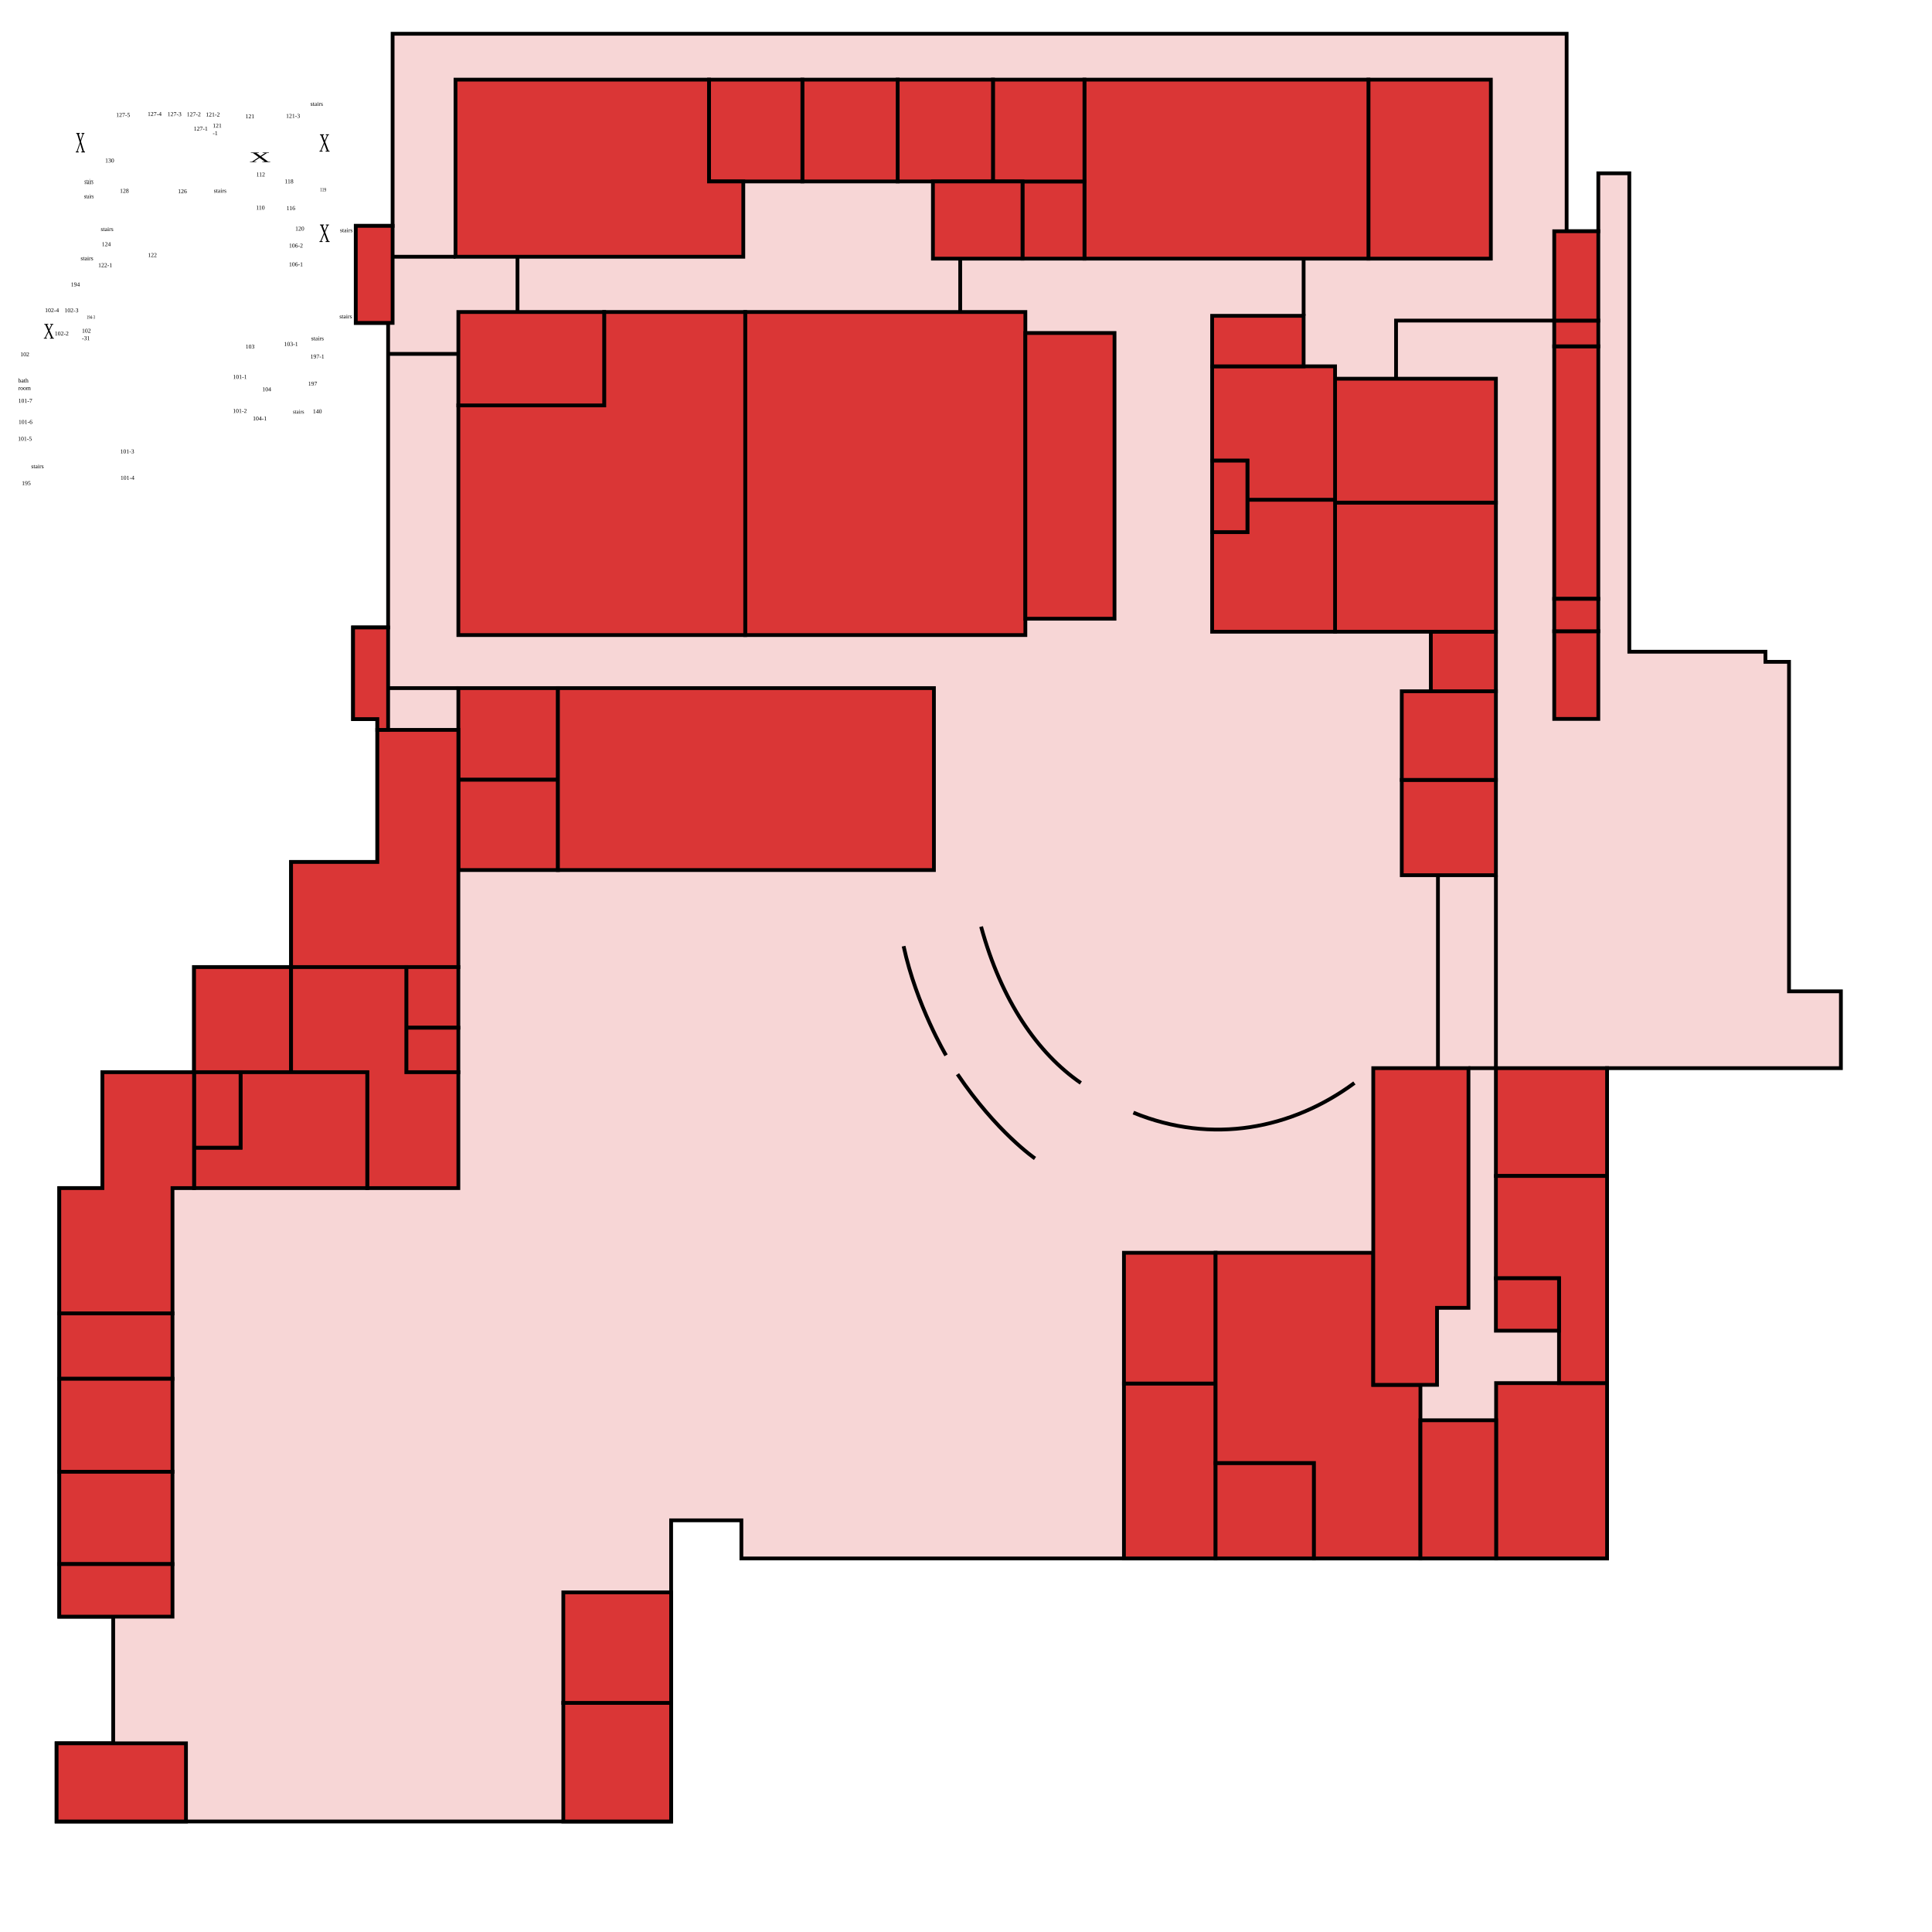
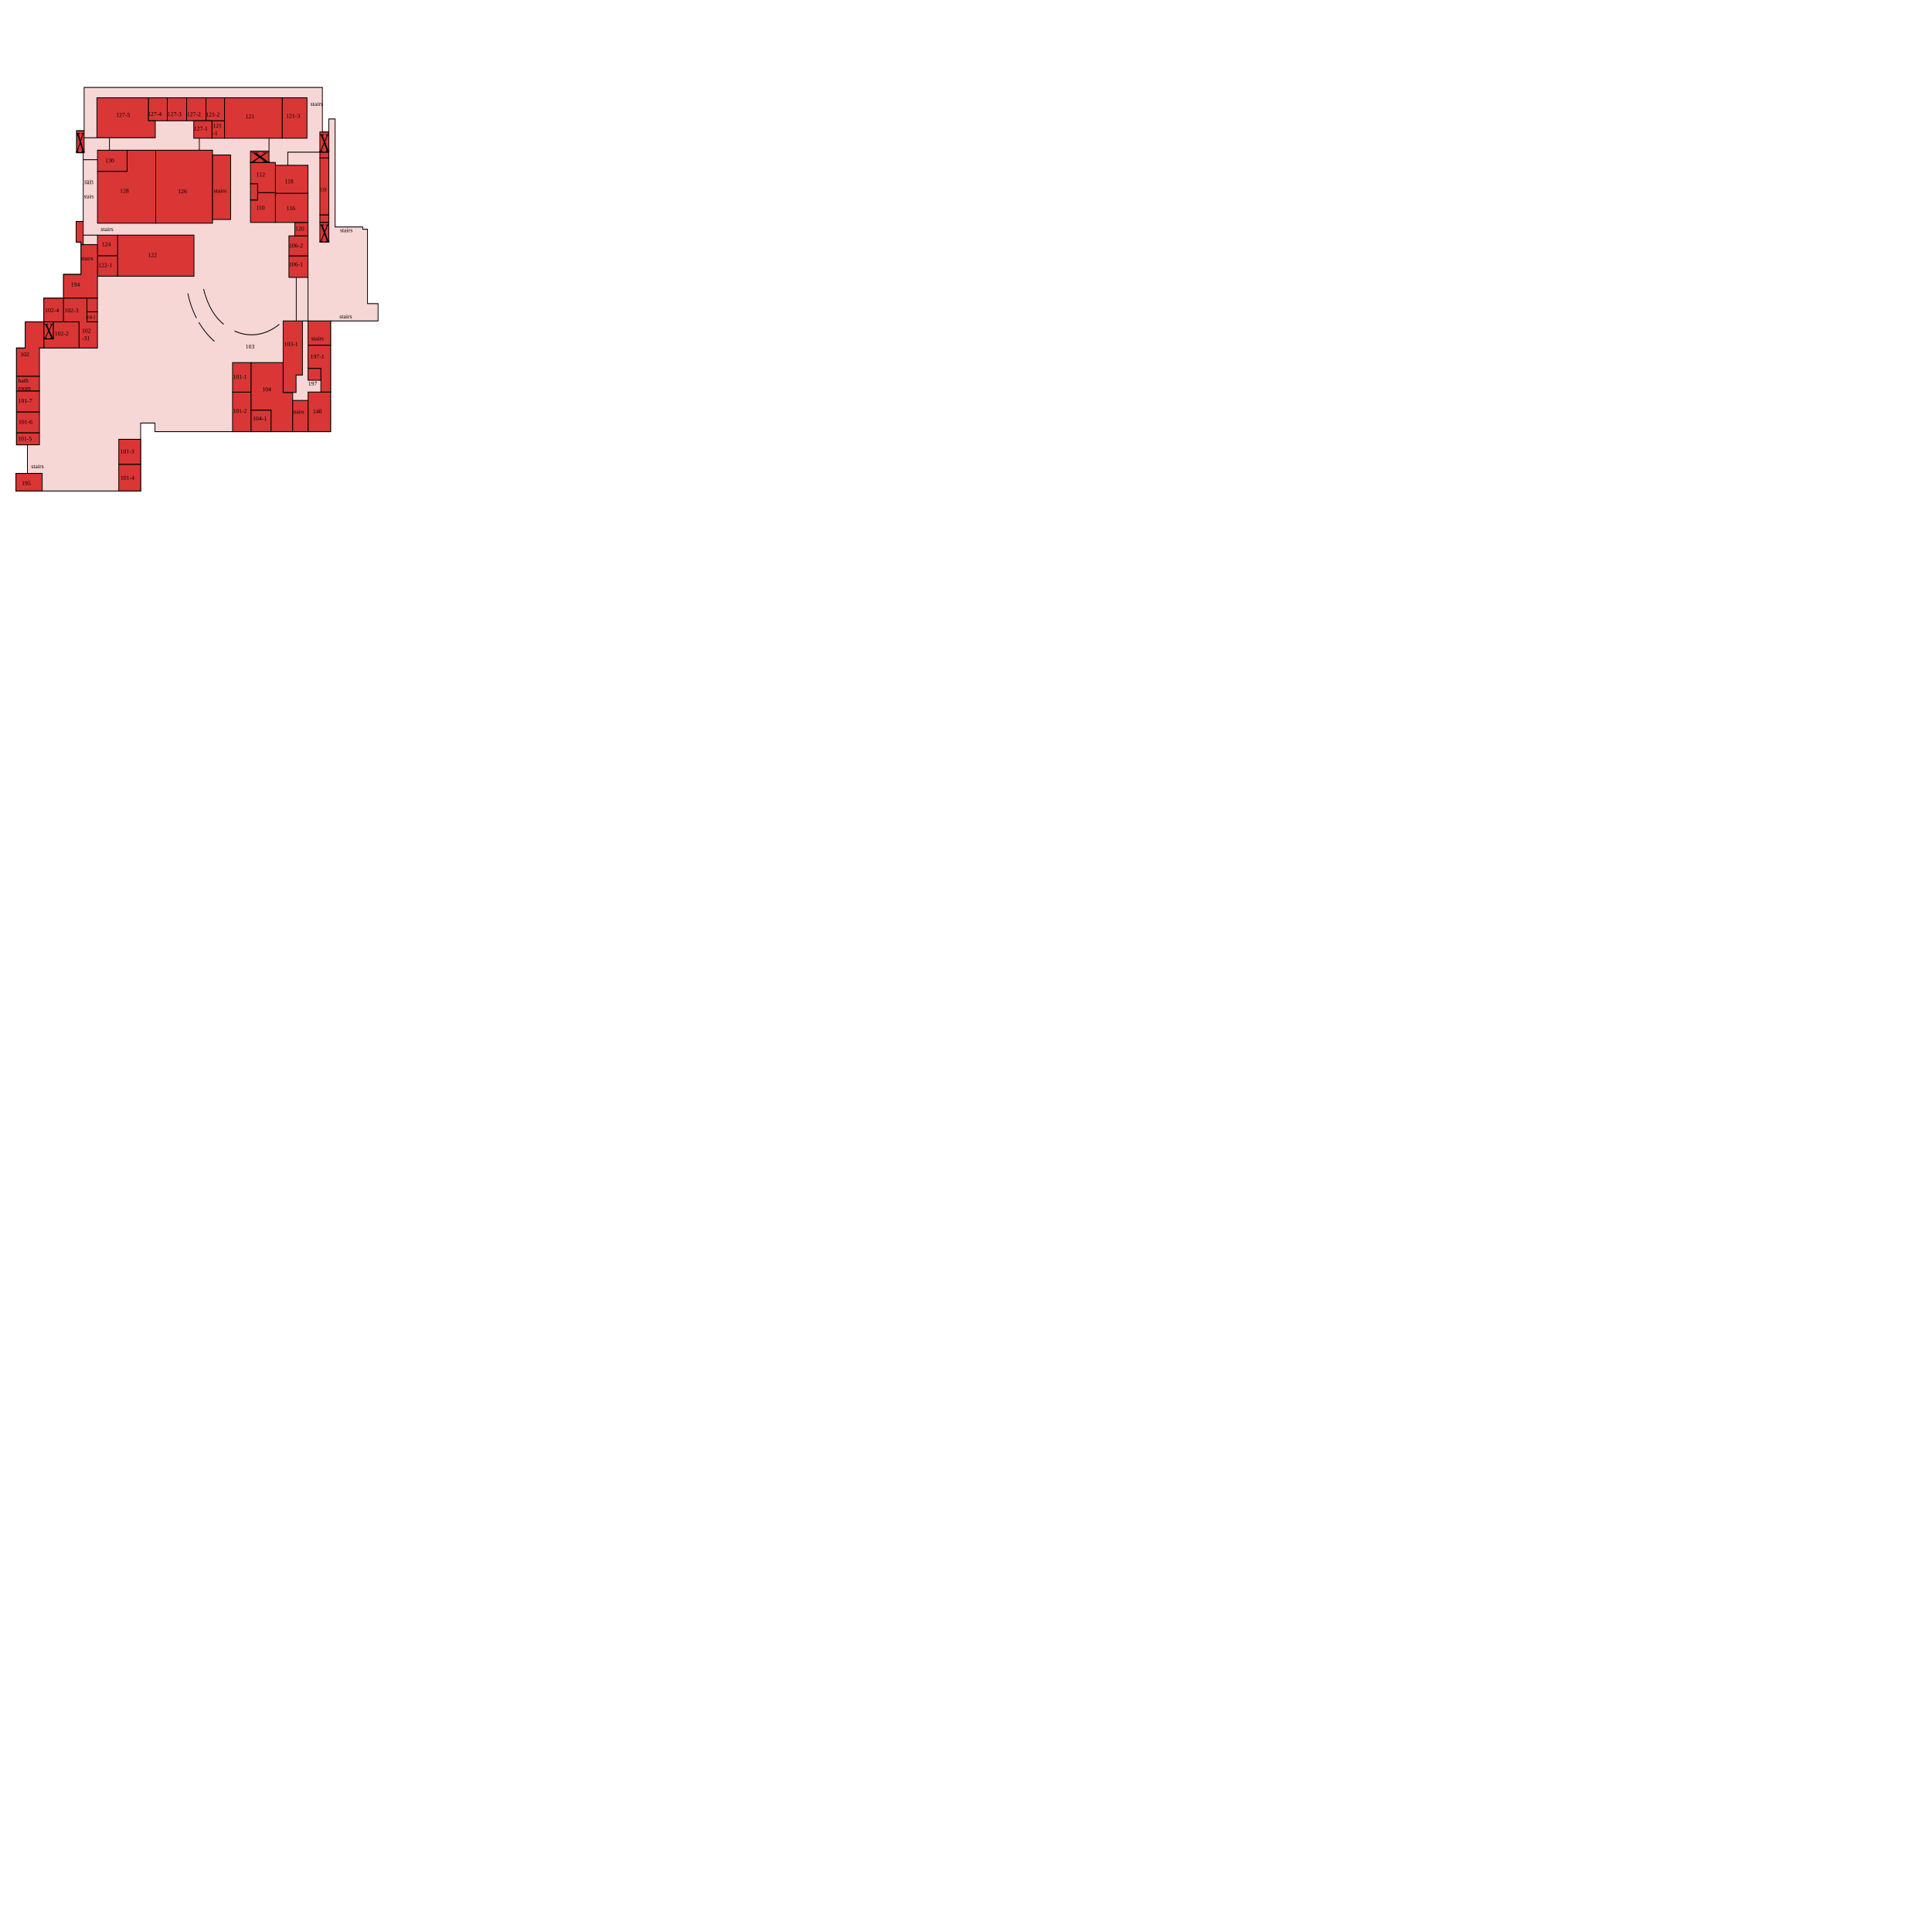
- <svg xmlns="http://www.w3.org/2000/svg" width="1024px" height="1024px" viewBox="0 0 1024 1024" version="1.1" id="svg1" xml:space="preserve">
+ <svg xmlns="http://www.w3.org/2000/svg" width="1024" height="1024" viewBox="0 0 1024 1024" version="1.1" id="svg1" xml:space="preserve">
  <defs id="defs1" />
  <g id="layer1">
-     <g style="display:inline" id="g4499" transform="scale(1)">
+     <g style="display:inline" id="g4499" transform="matrix(0.2029419,0,0,0.2257612,2.359273,42.29688)">
      <path id="path4501" d="M 208.092,17.889 V 119.715 h -19.52 v 51.428 h 17.143 v 161.43 h -18.572 v 48.57 H 200 v 75.715 h -45.715 v 55.715 h -51.428 v 55.713 H 54.285 v 61.43 H 31.428 V 856.857 H 60 V 924 H 30 v 41.428 H 355.715 V 924 856.857 805.807 h 37.234 v 20.203 H 830.346 851.785 V 566.143 h 83.93 12.5 27.5 v -40.715 h -27.5 V 350.785 h -12.5 v -5.357 H 863.572 V 91.857 H 847.143 V 122.572 H 830.346 V 17.889 H 355.715 Z" style="fill:#f7d6d6;fill-opacity:1;stroke:#000000;stroke-width:2;stroke-miterlimit:4;stroke-dasharray:none;stroke-opacity:1" />
      <rect y="924" x="30" height="41.428" width="68.571" id="rect4503" style="fill:#da3636;fill-opacity:1;stroke:#000000;stroke-width:2;stroke-miterlimit:4;stroke-dasharray:none;stroke-opacity:1" />
      <rect y="902.571" x="298.571" height="62.856" width="57.143" id="rect4505" style="fill:#da3636;fill-opacity:1;stroke:#000000;stroke-width:2;stroke-miterlimit:4;stroke-dasharray:none;stroke-opacity:1" />
      <rect y="844" x="298.571" height="58.571" width="57.143" id="rect4507" style="fill:#da3636;fill-opacity:1;stroke:#000000;stroke-width:2;stroke-miterlimit:4;stroke-dasharray:none;stroke-opacity:1" />
      <rect y="733.286" x="595.714" height="92.724" width="48.571" id="rect4509" style="fill:#da3636;fill-opacity:1;stroke:#000000;stroke-width:2;stroke-miterlimit:4;stroke-dasharray:none;stroke-opacity:1" />
      <rect y="664" x="595.714" height="69.286" width="48.571" id="rect4511" style="fill:#da3636;fill-opacity:1;stroke:#000000;stroke-width:2;stroke-miterlimit:4;stroke-dasharray:none;stroke-opacity:1" />
      <rect y="775.429" x="644.286" height="50.581" width="52.143" id="rect4513" style="fill:#da3636;fill-opacity:1;stroke:#000000;stroke-width:2;stroke-miterlimit:4;stroke-dasharray:none;stroke-opacity:1" />
      <path id="path4515" d="m 644.285,664 v 111.428 h 52.143 v 50.582 h 56.43 V 734 h -25 v -70 z" style="fill:#da3636;fill-opacity:1;stroke:#000000;stroke-width:2;stroke-miterlimit:4;stroke-dasharray:none;stroke-opacity:1" />
      <path id="path4517" d="M 727.857,566.143 V 693.176 734 h 33.797 v -40.824 h 16.668 V 566.143 H 761.654 Z" style="fill:#da3636;fill-opacity:1;stroke:#000000;stroke-width:2;stroke-miterlimit:4;stroke-dasharray:none;stroke-opacity:1" />
      <rect y="733.076" x="792.97" height="92.934" width="58.815" id="rect4519" style="fill:#da3636;fill-opacity:1;stroke:#000000;stroke-width:2;stroke-miterlimit:4;stroke-dasharray:none;stroke-opacity:1" />
      <rect y="566.143" x="792.857" height="57.143" width="58.928" id="rect4521" style="fill:#da3636;fill-opacity:1;stroke:#000000;stroke-width:2;stroke-miterlimit:4;stroke-dasharray:none;stroke-opacity:1" />
      <path id="path4523" d="m 792.857,623.285 v 54.232 h 33.447 v 55.559 h 25.48 v -55.559 -54.232 z" style="fill:#da3636;fill-opacity:1;stroke:#000000;stroke-width:2;stroke-miterlimit:4;stroke-dasharray:none;stroke-opacity:1" />
      <rect y="677.518" x="792.857" height="27.779" width="33.447" id="rect4525" style="fill:#da3636;fill-opacity:1;stroke:#000000;stroke-width:2;stroke-miterlimit:4;stroke-dasharray:none;stroke-opacity:1" />
      <rect y="752.774" x="752.857" height="73.236" width="40.112" id="rect4527" style="fill:#da3636;fill-opacity:1;stroke:#000000;stroke-width:2;stroke-miterlimit:4;stroke-dasharray:none;stroke-opacity:1" />
      <rect y="413.363" x="742.967" height="50.508" width="49.89" id="rect4529" style="fill:#da3636;fill-opacity:1;stroke:#000000;stroke-width:2;stroke-miterlimit:4;stroke-dasharray:none;stroke-opacity:1" />
      <rect y="366.391" x="742.967" height="46.972" width="49.89" id="rect4531" style="fill:#da3636;fill-opacity:1;stroke:#000000;stroke-width:2;stroke-miterlimit:4;stroke-dasharray:none;stroke-opacity:1" />
      <rect y="334.823" x="758.372" height="31.567" width="34.485" id="rect4533" style="fill:#da3636;fill-opacity:1;stroke:#000000;stroke-width:2;stroke-miterlimit:4;stroke-dasharray:none;stroke-opacity:1" />
      <rect y="266.386" x="707.612" height="68.438" width="85.245" id="rect4535" style="fill:#da3636;fill-opacity:1;stroke:#000000;stroke-width:2;stroke-miterlimit:4;stroke-dasharray:none;stroke-opacity:1" />
      <rect y="200.726" x="707.612" height="65.66" width="85.245" id="rect4537" style="fill:#da3636;fill-opacity:1;stroke:#000000;stroke-width:2;stroke-miterlimit:4;stroke-dasharray:none;stroke-opacity:1" />
      <rect y="334.571" x="823.779" height="46.467" width="23.363" id="rect4539" style="fill:#da3636;fill-opacity:1;stroke:#000000;stroke-width:2;stroke-miterlimit:4;stroke-dasharray:none;stroke-opacity:1" />
      <rect y="183.553" x="823.779" height="133.845" width="23.363" id="rect4541" style="fill:#da3636;fill-opacity:1;stroke:#000000;stroke-width:2;stroke-miterlimit:4;stroke-dasharray:none;stroke-opacity:1" />
      <rect y="169.916" x="823.779" height="13.637" width="23.363" id="rect4543" style="fill:#da3636;fill-opacity:1;stroke:#000000;stroke-width:2;stroke-miterlimit:4;stroke-dasharray:none;stroke-opacity:1" />
      <rect y="122.572" x="823.779" height="47.344" width="23.363" id="rect4545" style="fill:#da3636;fill-opacity:1;stroke:#000000;stroke-width:2;stroke-miterlimit:4;stroke-dasharray:none;stroke-opacity:1" />
      <rect y="317.398" x="823.779" height="17.173" width="23.363" id="rect4547" style="fill:#da3636;fill-opacity:1;stroke:#000000;stroke-width:2;stroke-miterlimit:4;stroke-dasharray:none;stroke-opacity:1" />
      <rect y="42.215" x="725.29" height="94.871" width="64.888" id="rect4549" style="fill:#da3636;fill-opacity:1;stroke:#000000;stroke-width:2;stroke-miterlimit:4;stroke-dasharray:none;stroke-opacity:1" />
      <rect y="42.215" x="574.777" height="94.871" width="150.513" id="rect4551" style="fill:#da3636;fill-opacity:1;stroke:#000000;stroke-width:2;stroke-miterlimit:4;stroke-dasharray:none;stroke-opacity:1" />
      <path id="path4553" d="m 661.145,264.871 v 17.172 h -18.688 v 52.781 h 65.154 v -69.953 z" style="fill:#da3636;fill-opacity:1;stroke:#000000;stroke-width:2;stroke-miterlimit:4;stroke-dasharray:none;stroke-opacity:1" />
      <path id="path4555" d="m 642.457,194.16 v 50.002 h 18.688 v 20.709 h 46.467 v -70.711 z" style="fill:#da3636;fill-opacity:1;stroke:#000000;stroke-width:2;stroke-miterlimit:4;stroke-dasharray:none;stroke-opacity:1" />
      <rect y="244.162" x="642.457" height="37.881" width="18.688" id="rect4557" style="fill:#da3636;fill-opacity:1;stroke:#000000;stroke-width:2;stroke-miterlimit:4;stroke-dasharray:none;stroke-opacity:1" />
      <rect y="167.391" x="642.457" height="26.77" width="48.487" id="rect4559" style="fill:#da3636;fill-opacity:1;stroke:#000000;stroke-width:2;stroke-miterlimit:4;stroke-dasharray:none;stroke-opacity:1" />
      <rect y="165.37" x="394.97" height="171.221" width="148.492" id="rect4561" style="fill:#da3636;fill-opacity:1;stroke:#000000;stroke-width:2;stroke-miterlimit:4;stroke-dasharray:none;stroke-opacity:1" />
      <path id="path4563" d="m 320.219,165.371 v 49.496 H 242.941 V 336.592 H 394.969 V 165.371 Z" style="fill:#da3636;fill-opacity:1;stroke:#000000;stroke-width:2;stroke-miterlimit:4;stroke-dasharray:none;stroke-opacity:1" />
      <rect y="165.371" x="242.941" height="49.496" width="77.277" id="rect4565" style="fill:#da3636;fill-opacity:1;stroke:#000000;stroke-width:2;stroke-miterlimit:4;stroke-dasharray:none;stroke-opacity:1" />
      <rect y="96.175" x="541.947" height="40.911" width="32.83" id="rect4567" style="fill:#da3636;fill-opacity:1;stroke:#000000;stroke-width:2;stroke-miterlimit:4;stroke-dasharray:none;stroke-opacity:1" />
      <rect y="42.215" x="526.289" height="53.96" width="48.487" id="rect4569" style="fill:#da3636;fill-opacity:1;stroke:#000000;stroke-width:2;stroke-miterlimit:4;stroke-dasharray:none;stroke-opacity:1" />
      <rect y="42.215" x="475.782" height="53.96" width="50.508" id="rect4571" style="fill:#da3636;fill-opacity:1;stroke:#000000;stroke-width:2;stroke-miterlimit:4;stroke-dasharray:none;stroke-opacity:1" />
      <rect y="42.215" x="425.274" height="53.96" width="50.508" id="rect4573" style="fill:#da3636;fill-opacity:1;stroke:#000000;stroke-width:2;stroke-miterlimit:4;stroke-dasharray:none;stroke-opacity:1" />
      <rect y="42.215" x="375.777" height="53.96" width="49.497" id="rect4575" style="fill:#da3636;fill-opacity:1;stroke:#000000;stroke-width:2;stroke-miterlimit:4;stroke-dasharray:none;stroke-opacity:1" />
      <path id="path4577" d="m 241.426,42.215 v 93.861 h 134.352 18.182 V 96.176 H 375.777 V 42.215 Z" style="fill:#da3636;fill-opacity:1;stroke:#000000;stroke-width:2;stroke-miterlimit:4;stroke-dasharray:none;stroke-opacity:1" />
      <rect y="96.175" x="494.47" height="40.911" width="47.477" id="rect4579" style="fill:#da3636;fill-opacity:1;stroke:#000000;stroke-width:2;stroke-miterlimit:4;stroke-dasharray:none;stroke-opacity:1" />
      <rect y="119.715" x="188.572" height="51.428" width="19.52" id="rect4581" style="fill:#da3636;fill-opacity:1;stroke:#000000;stroke-width:2;stroke-miterlimit:4;stroke-dasharray:none;stroke-opacity:1" />
      <rect y="176.5" x="543.462" height="151.429" width="47.252" id="rect4583" style="fill:#da3636;fill-opacity:1;stroke:#000000;stroke-width:2;stroke-miterlimit:4;stroke-dasharray:none;stroke-opacity:1" />
      <rect y="364.714" x="242.941" height="48.571" width="52.773" id="rect4585" style="fill:#da3636;fill-opacity:1;stroke:#000000;stroke-width:2;stroke-miterlimit:4;stroke-dasharray:none;stroke-opacity:1" />
      <rect y="413.286" x="242.941" height="47.857" width="52.773" id="rect4587" style="fill:#da3636;fill-opacity:1;stroke:#000000;stroke-width:2;stroke-miterlimit:4;stroke-dasharray:none;stroke-opacity:1" />
      <rect y="364.714" x="295.714" height="96.429" width="199.286" id="rect4589" style="fill:#da3636;fill-opacity:1;stroke:#000000;stroke-width:2;stroke-miterlimit:4;stroke-dasharray:none;stroke-opacity:1" />
      <path id="path4591" d="m 200,386.857 v 70 h -45.715 v 55.715 H 200 242.941 V 386.857 Z" style="fill:#da3636;fill-opacity:1;stroke:#000000;stroke-width:2;stroke-miterlimit:4;stroke-dasharray:none;stroke-opacity:1" />
      <rect y="512.572" x="215.357" height="32.142" width="27.584" id="rect4593" style="fill:#da3636;fill-opacity:1;stroke:#000000;stroke-width:2;stroke-miterlimit:4;stroke-dasharray:none;stroke-opacity:1" />
      <rect y="544.714" x="215.357" height="23.571" width="27.584" id="rect4595" style="fill:#da3636;fill-opacity:1;stroke:#000000;stroke-width:2;stroke-miterlimit:4;stroke-dasharray:none;stroke-opacity:1" />
      <rect y="512.572" x="102.857" height="55.713" width="51.428" id="rect4597" style="fill:#da3636;fill-opacity:1;stroke:#000000;stroke-width:2;stroke-miterlimit:4;stroke-dasharray:none;stroke-opacity:1" />
      <path id="path4599" d="m 154.285,512.572 v 55.713 h 40.357 v 61.43 h 48.299 v -61.43 h -27.584 v -55.713 z" style="fill:#da3636;fill-opacity:1;stroke:#000000;stroke-width:2;stroke-miterlimit:4;stroke-dasharray:none;stroke-opacity:1" />
      <path id="path4601" d="m 127.5,568.285 v 40 h -24.643 v 21.43 h 91.785 v -61.43 z" style="fill:#da3636;fill-opacity:1;stroke:#000000;stroke-width:2;stroke-miterlimit:4;stroke-dasharray:none;stroke-opacity:1" />
      <rect y="568.285" x="102.857" height="40" width="24.643" id="rect4603" style="fill:#da3636;fill-opacity:1;stroke:#000000;stroke-width:2;stroke-miterlimit:4;stroke-dasharray:none;stroke-opacity:1" />
      <path id="path4605" d="m 54.285,568.285 v 61.43 H 31.428 v 66.428 h 60 v -66.428 h 11.43 v -61.43 z" style="fill:#da3636;fill-opacity:1;stroke:#000000;stroke-width:2;stroke-miterlimit:4;stroke-dasharray:none;stroke-opacity:1" />
      <rect y="696.143" x="31.428" height="34.643" width="60" id="rect4607" style="fill:#da3636;fill-opacity:1;stroke:#000000;stroke-width:2;stroke-miterlimit:4;stroke-dasharray:none;stroke-opacity:1" />
      <rect y="730.786" x="31.428" height="49.286" width="60" id="rect4609" style="fill:#da3636;fill-opacity:1;stroke:#000000;stroke-width:2;stroke-miterlimit:4;stroke-dasharray:none;stroke-opacity:1" />
      <rect y="780.071" x="31.428" height="48.929" width="60" id="rect4611" style="fill:#da3636;fill-opacity:1;stroke:#000000;stroke-width:2;stroke-miterlimit:4;stroke-dasharray:none;stroke-opacity:1" />
      <rect y="829" x="31.428" height="27.857" width="60" id="rect4613" style="fill:#da3636;fill-opacity:1;stroke:#000000;stroke-width:2;stroke-miterlimit:4;stroke-dasharray:none;stroke-opacity:1" />
      <path id="path4615" d="M 690.944,167.391 V 137.086" style="fill:#da3636;fill-opacity:1;stroke:#000000;stroke-width:2;stroke-miterlimit:4;stroke-dasharray:none;stroke-opacity:1" />
      <path id="path4617" d="M 508.929,165.37 V 137.086" style="fill:#da3636;fill-opacity:1;stroke:#000000;stroke-width:2;stroke-miterlimit:4;stroke-dasharray:none;stroke-opacity:1" />
      <path id="path4619" d="M 274.286,165.371 V 136.076" style="fill:#da3636;fill-opacity:1;stroke:#000000;stroke-width:2;stroke-miterlimit:4;stroke-dasharray:none;stroke-opacity:1" />
      <path id="path4621" d="M 241.426,136.076 H 208.092" style="fill:#da3636;fill-opacity:1;stroke:#000000;stroke-width:2;stroke-miterlimit:4;stroke-dasharray:none;stroke-opacity:1" />
      <path id="path4623" d="M 242.941,187.571 H 205.715" style="fill:#da3636;fill-opacity:1;stroke:#000000;stroke-width:2;stroke-miterlimit:4;stroke-dasharray:none;stroke-opacity:1" />
      <path id="path4625" d="m 187.143,332.572 v 48.57 H 200 v 5.715 h 5.715 v -5.715 -48.57 z" style="fill:#da3636;fill-opacity:1;stroke:#000000;stroke-width:2;stroke-miterlimit:4;stroke-dasharray:none;stroke-opacity:1" />
      <path id="path4627" d="M 242.941,364.714 H 205.715" style="fill:#da3636;fill-opacity:1;stroke:#000000;stroke-width:2;stroke-miterlimit:4;stroke-dasharray:none;stroke-opacity:1" />
      <path id="path4629" d="m 823.779,169.916 h -83.843 v 30.81" style="fill:none;fill-opacity:1;stroke:#000000;stroke-width:2;stroke-miterlimit:4;stroke-dasharray:none;stroke-opacity:1" />
      <path id="path4631" d="M 792.857,463.87 V 566.143" style="fill:#da3636;fill-opacity:1;stroke:#000000;stroke-width:2;stroke-miterlimit:4;stroke-dasharray:none;stroke-opacity:1" />
      <path id="path4633" d="M 762.143,463.87 V 566.143" style="fill:#da3636;fill-opacity:1;stroke:#000000;stroke-width:2;stroke-miterlimit:4;stroke-dasharray:none;stroke-opacity:1" />
      <path id="path4635" d="m 778.322,566.143 h 14.535" style="fill:#da3636;fill-opacity:1;stroke:#000000;stroke-width:2;stroke-miterlimit:4;stroke-dasharray:none;stroke-opacity:1" />
      <path id="path4637" d="M 520,491.143 C 530.714,530.429 550,558.286 572.857,574" style="fill:none;fill-opacity:1;stroke:#000000;stroke-width:2;stroke-miterlimit:4;stroke-dasharray:none;stroke-opacity:1" />
      <path id="path4639" d="M 600.714,589.714 C 642.5,606.857 685,598.286 717.857,574" style="fill:none;fill-opacity:1;stroke:#000000;stroke-width:2;stroke-miterlimit:4;stroke-dasharray:none;stroke-opacity:1" />
      <path id="path4641" d="m 478.929,501.5 c 6.786,31.429 22.5,57.857 22.5,57.857" style="fill:none;fill-opacity:1;stroke:#000000;stroke-width:2;stroke-miterlimit:4;stroke-dasharray:none;stroke-opacity:1" />
      <path id="path4643" d="M 507.5,569.357 C 528.214,600.071 548.571,614 548.571,614" style="fill:none;fill-opacity:1;stroke:#000000;stroke-width:2;stroke-miterlimit:4;stroke-dasharray:none;stroke-opacity:1" />
    </g>
    <text xml:space="preserve" style="font-size:10.574px;text-align:start;writing-mode:lr-tb;direction:ltr;text-anchor:start;fill:#000000;stroke-width:0.881" x="226.19" y="95.906" id="text62-2" transform="scale(0.7477692,1.337311)">
      <tspan id="tspan62-3" style="stroke-width:0.881" x="226.19" y="95.906">X</tspan>
    </text>
    <text xml:space="preserve" style="font-size:11.107px;text-align:start;writing-mode:lr-tb;direction:ltr;text-anchor:start;fill:#000000;stroke-width:0.926" x="92.758" y="122.386" id="text62-52" transform="scale(1.424195,0.702151)">
      <tspan id="tspan62-7" style="stroke-width:0.926" x="92.758" y="122.386">X</tspan>
    </text>
    <text xml:space="preserve" style="font-size:3.175px;text-align:start;writing-mode:lr-tb;direction:ltr;text-anchor:start;fill:#000000;stroke-width:0.265" x="61.536" y="61.944" id="text1">
      <tspan id="tspan1" style="stroke-width:0.265" x="61.536" y="61.944">127-5</tspan>
    </text>
    <text xml:space="preserve" style="font-size:3.175px;text-align:start;writing-mode:lr-tb;direction:ltr;text-anchor:start;fill:#000000;stroke-width:0.265" x="78.245" y="61.468" id="text2">
      <tspan id="tspan2" style="stroke-width:0.265" x="78.245" y="61.468">127-4</tspan>
    </text>
    <text xml:space="preserve" style="font-size:3.175px;text-align:start;writing-mode:lr-tb;direction:ltr;text-anchor:start;fill:#000000;stroke-width:0.265" x="88.772" y="61.536" id="text3">
      <tspan id="tspan3" style="stroke-width:0.265" x="88.772" y="61.536">127-3</tspan>
    </text>
    <text xml:space="preserve" style="font-size:3.175px;text-align:start;writing-mode:lr-tb;direction:ltr;text-anchor:start;fill:#000000;stroke-width:0.265" x="99.028" y="61.604" id="text4">
      <tspan id="tspan4" style="stroke-width:0.265" x="99.028" y="61.604">127-2</tspan>
    </text>
    <text xml:space="preserve" style="font-size:3.175px;text-align:start;writing-mode:lr-tb;direction:ltr;text-anchor:start;fill:#000000;stroke-width:0.265" x="109.081" y="61.74" id="text5">
      <tspan id="tspan5" style="stroke-width:0.265" x="109.081" y="61.74">121-2</tspan>
    </text>
    <text xml:space="preserve" style="font-size:3.175px;text-align:start;writing-mode:lr-tb;direction:ltr;text-anchor:start;fill:#000000;stroke-width:0.265" x="102.696" y="69.211" id="text6">
      <tspan id="tspan6" style="stroke-width:0.265" x="102.696" y="69.211">127-1</tspan>
    </text>
    <text xml:space="preserve" style="font-size:3.175px;text-align:start;writing-mode:lr-tb;direction:ltr;text-anchor:start;fill:#000000;stroke-width:0.265" x="112.748" y="67.649" id="text7">
      <tspan id="tspan7" style="stroke-width:0.265" x="112.748" y="67.649">121</tspan>
      <tspan style="stroke-width:0.265" x="112.748" y="71.618" id="tspan10">-1</tspan>
    </text>
    <text xml:space="preserve" style="font-size:3.175px;text-align:start;writing-mode:lr-tb;direction:ltr;text-anchor:start;fill:#000000;stroke-width:0.265" x="130.068" y="62.691" id="text8">
      <tspan id="tspan8" style="stroke-width:0.265" x="130.068" y="62.691">121</tspan>
    </text>
    <text xml:space="preserve" style="font-size:3.175px;text-align:start;writing-mode:lr-tb;direction:ltr;text-anchor:start;fill:#000000;stroke-width:0.265" x="151.599" y="62.487" id="text9">
      <tspan id="tspan9" style="stroke-width:0.265" x="151.599" y="62.487">121-3</tspan>
    </text>
    <text xml:space="preserve" style="font-size:3.175px;text-align:start;writing-mode:lr-tb;direction:ltr;text-anchor:start;fill:#000000;stroke-width:0.265" x="164.504" y="56.102" id="text11">
      <tspan id="tspan11" style="stroke-width:0.265" x="164.504" y="56.102">stairs</tspan>
    </text>
    <text xml:space="preserve" style="font-size:3.175px;text-align:start;writing-mode:lr-tb;direction:ltr;text-anchor:start;fill:#000000;stroke-width:0.265" x="55.744" y="86.115" id="text12">
      <tspan id="tspan12" style="stroke-width:0.265" x="55.744" y="86.115">130</tspan>
    </text>
    <text xml:space="preserve" style="font-size:3.031px;text-align:start;writing-mode:lr-tb;direction:ltr;text-anchor:start;fill:#000000;stroke-width:0.253" x="61.013" y="71.594" id="text13" transform="scale(0.7338893,1.362603)">
      <tspan id="tspan13" style="stroke-width:0.253" x="61.013" y="71.594">stairs</tspan>
    </text>
    <text xml:space="preserve" style="font-size:2.812px;text-align:start;writing-mode:lr-tb;direction:ltr;text-anchor:start;fill:#000000;stroke-width:0.234" x="50.993" y="91.748" id="text14" transform="scale(0.8731886,1.145228)">
      <tspan id="tspan14" style="stroke-width:0.234" x="50.993" y="91.748">stairs</tspan>
    </text>
    <text xml:space="preserve" style="font-size:3.175px;text-align:start;writing-mode:lr-tb;direction:ltr;text-anchor:start;fill:#000000;stroke-width:0.265" x="63.537" y="102.192" id="text15">
      <tspan id="tspan15" style="stroke-width:0.265" x="63.537" y="102.192">128</tspan>
    </text>
    <text xml:space="preserve" style="font-size:3.175px;text-align:start;writing-mode:lr-tb;direction:ltr;text-anchor:start;fill:#000000;stroke-width:0.265" x="94.306" y="102.414" id="text16">
      <tspan id="tspan16" style="stroke-width:0.265" x="94.306" y="102.414">126</tspan>
    </text>
    <text xml:space="preserve" style="font-size:3.175px;text-align:start;writing-mode:lr-tb;direction:ltr;text-anchor:start;fill:#000000;stroke-width:0.265" x="113.308" y="102.112" id="text17">
      <tspan id="tspan17" style="stroke-width:0.265" x="113.308" y="102.112">stairs</tspan>
    </text>
    <text xml:space="preserve" style="font-size:3.175px;text-align:start;writing-mode:lr-tb;direction:ltr;text-anchor:start;fill:#000000;stroke-width:0.265" x="135.834" y="93.518" id="text18">
      <tspan id="tspan18" style="stroke-width:0.265" x="135.834" y="93.518">112</tspan>
    </text>
    <text xml:space="preserve" style="font-size:3.175px;text-align:start;writing-mode:lr-tb;direction:ltr;text-anchor:start;fill:#000000;stroke-width:0.265" x="135.699" y="111.102" id="text19">
      <tspan id="tspan19" style="stroke-width:0.265" x="135.699" y="111.102">110</tspan>
    </text>
    <text xml:space="preserve" style="font-size:3.175px;text-align:start;writing-mode:lr-tb;direction:ltr;text-anchor:start;fill:#000000;stroke-width:0.265" x="151.831" y="111.343" id="text20">
      <tspan id="tspan20" style="stroke-width:0.265" x="151.831" y="111.343">116</tspan>
    </text>
    <text xml:space="preserve" style="font-size:3.175px;text-align:start;writing-mode:lr-tb;direction:ltr;text-anchor:start;fill:#000000;stroke-width:0.265" x="156.503" y="122.213" id="text21">
      <tspan id="tspan21" style="stroke-width:0.265" x="156.503" y="122.213">120</tspan>
    </text>
    <text xml:space="preserve" style="font-size:3.175px;text-align:start;writing-mode:lr-tb;direction:ltr;text-anchor:start;fill:#000000;stroke-width:0.265" x="150.894" y="97.186" id="text22">
      <tspan id="tspan22" style="stroke-width:0.265" x="150.894" y="97.186">118</tspan>
    </text>
    <text xml:space="preserve" style="font-size:2.518px;text-align:start;writing-mode:lr-tb;direction:ltr;text-anchor:start;fill:#000000;stroke-width:0.21" x="191.771" y="84.667" id="text23" transform="matrix(0.889523,0.03254966,-0.01148083,1.123778,0,0)">
      <tspan id="tspan23" style="stroke-width:0.21" x="191.771" y="84.667">119</tspan>
    </text>
    <text xml:space="preserve" style="font-size:3.175px;text-align:start;writing-mode:lr-tb;direction:ltr;text-anchor:start;fill:#000000;stroke-width:0.265" x="153.161" y="131.211" id="text24">
      <tspan id="tspan24" style="stroke-width:0.265" x="153.161" y="131.211">106-2</tspan>
    </text>
    <text xml:space="preserve" style="font-size:3.175px;text-align:start;writing-mode:lr-tb;direction:ltr;text-anchor:start;fill:#000000;stroke-width:0.265" x="153.161" y="141.139" id="text25">
      <tspan id="tspan25" style="stroke-width:0.265" x="153.161" y="141.139">106-1</tspan>
    </text>
    <text xml:space="preserve" style="font-size:3.175px;text-align:start;writing-mode:lr-tb;direction:ltr;text-anchor:start;fill:#000000;stroke-width:0.265" x="180.198" y="123.046" id="text26">
      <tspan id="tspan26" style="stroke-width:0.265" x="180.198" y="123.046">stairs</tspan>
    </text>
    <text xml:space="preserve" style="font-size:3.175px;text-align:start;writing-mode:lr-tb;direction:ltr;text-anchor:start;fill:#000000;stroke-width:0.265" x="179.91" y="168.767" id="text27">
      <tspan id="tspan27" style="stroke-width:0.265" x="179.91" y="168.767">stairs</tspan>
    </text>
    <text xml:space="preserve" style="font-size:3.175px;text-align:start;writing-mode:lr-tb;direction:ltr;text-anchor:start;fill:#000000;stroke-width:0.265" x="164.925" y="180.39" id="text28">
      <tspan id="tspan28" style="stroke-width:0.265" x="164.925" y="180.39">stairs</tspan>
    </text>
    <text xml:space="preserve" style="font-size:3.175px;text-align:start;writing-mode:lr-tb;direction:ltr;text-anchor:start;fill:#000000;stroke-width:0.265" x="164.493" y="189.995" id="text29">
      <tspan id="tspan29" style="stroke-width:0.265" x="164.493" y="189.995">197-1</tspan>
    </text>
    <text xml:space="preserve" style="font-size:2.936px;text-align:start;writing-mode:lr-tb;direction:ltr;text-anchor:start;fill:#000000;stroke-width:0.245" x="161.076" y="211.259" id="text30" transform="scale(0.9637821,1.037579)">
      <tspan id="tspan30" style="stroke-width:0.245" x="161.076" y="211.259">stairs</tspan>
    </text>
    <text xml:space="preserve" style="font-size:3.175px;text-align:start;writing-mode:lr-tb;direction:ltr;text-anchor:start;fill:#000000;stroke-width:0.265" x="165.838" y="219.052" id="text31">
      <tspan id="tspan31" style="stroke-width:0.265" x="165.838" y="219.052">140</tspan>
    </text>
    <text xml:space="preserve" style="font-size:3.175px;text-align:start;writing-mode:lr-tb;direction:ltr;text-anchor:start;fill:#000000;stroke-width:0.265" x="138.997" y="207.381" id="text32">
      <tspan id="tspan32" style="stroke-width:0.265" x="138.997" y="207.381">104</tspan>
    </text>
    <text xml:space="preserve" style="font-size:3.175px;text-align:start;writing-mode:lr-tb;direction:ltr;text-anchor:start;fill:#000000;stroke-width:0.265" x="133.996" y="222.846" id="text33">
      <tspan id="tspan33" style="stroke-width:0.265" x="133.996" y="222.846">104-1</tspan>
    </text>
    <text xml:space="preserve" style="font-size:3.175px;text-align:start;writing-mode:lr-tb;direction:ltr;text-anchor:start;fill:#000000;stroke-width:0.265" x="123.486" y="200.791" id="text34">
      <tspan id="tspan34" style="stroke-width:0.265" x="123.486" y="200.791">101-1</tspan>
    </text>
    <text xml:space="preserve" style="font-size:3.175px;text-align:start;writing-mode:lr-tb;direction:ltr;text-anchor:start;fill:#000000;stroke-width:0.265" x="123.413" y="218.816" id="text35">
      <tspan id="tspan35" style="stroke-width:0.265" x="123.413" y="218.816">101-2</tspan>
    </text>
    <text xml:space="preserve" style="font-size:3.175px;text-align:start;writing-mode:lr-tb;direction:ltr;text-anchor:start;fill:#000000;stroke-width:0.265" x="130.136" y="184.744" id="text36">
      <tspan id="tspan36" style="stroke-width:0.265" x="130.136" y="184.744">103</tspan>
    </text>
    <text xml:space="preserve" style="font-size:3.175px;text-align:start;writing-mode:lr-tb;direction:ltr;text-anchor:start;fill:#000000;stroke-width:0.265" x="63.71" y="240.303" id="text37">
      <tspan id="tspan37" style="stroke-width:0.265" x="63.71" y="240.303">101-3</tspan>
    </text>
    <text xml:space="preserve" style="font-size:3.175px;text-align:start;writing-mode:lr-tb;direction:ltr;text-anchor:start;fill:#000000;stroke-width:0.265" x="63.845" y="254.295" id="text38">
      <tspan id="tspan38" style="stroke-width:0.265" x="63.845" y="254.295">101-4</tspan>
    </text>
    <text xml:space="preserve" style="font-size:3.175px;text-align:start;writing-mode:lr-tb;direction:ltr;text-anchor:start;fill:#000000;stroke-width:0.265" x="11.547" y="257.148" id="text39">
      <tspan id="tspan39" style="stroke-width:0.265" x="11.547" y="257.148">195</tspan>
    </text>
    <text xml:space="preserve" style="font-size:3.175px;text-align:start;writing-mode:lr-tb;direction:ltr;text-anchor:start;fill:#000000;stroke-width:0.265" x="9.498" y="233.575" id="text40">
      <tspan id="tspan40" style="stroke-width:0.265" x="9.498" y="233.575">101-5</tspan>
    </text>
    <text xml:space="preserve" style="font-size:3.175px;text-align:start;writing-mode:lr-tb;direction:ltr;text-anchor:start;fill:#000000;stroke-width:0.265" x="9.793" y="224.677" id="text41">
      <tspan id="tspan41" style="stroke-width:0.265" x="9.793" y="224.677">101-6</tspan>
    </text>
    <text xml:space="preserve" style="font-size:3.175px;text-align:start;writing-mode:lr-tb;direction:ltr;text-anchor:start;fill:#000000;stroke-width:0.265" x="9.685" y="213.446" id="text42">
      <tspan id="tspan42" style="stroke-width:0.265" x="9.685" y="213.446">101-7</tspan>
    </text>
    <text xml:space="preserve" style="font-size:3.175px;text-align:start;writing-mode:lr-tb;direction:ltr;text-anchor:start;fill:#000000;stroke-width:0.265" x="9.629" y="202.743" id="text43">
      <tspan id="tspan43" style="stroke-width:0.265" x="9.629" y="202.743">bath</tspan>
      <tspan style="stroke-width:0.265" x="9.629" y="206.711" id="tspan59">room</tspan>
    </text>
    <text xml:space="preserve" style="font-size:3.175px;text-align:start;writing-mode:lr-tb;direction:ltr;text-anchor:start;fill:#000000;stroke-width:0.265" x="10.758" y="188.843" id="text44">
      <tspan id="tspan44" style="stroke-width:0.265" x="10.758" y="188.843">102</tspan>
    </text>
    <text xml:space="preserve" style="font-size:3.175px;text-align:start;writing-mode:lr-tb;direction:ltr;text-anchor:start;fill:#000000;stroke-width:0.265" x="29.004" y="177.808" id="text45">
      <tspan id="tspan45" style="stroke-width:0.265" x="29.004" y="177.808">102-2</tspan>
    </text>
    <text xml:space="preserve" style="font-size:3.175px;text-align:start;writing-mode:lr-tb;direction:ltr;text-anchor:start;fill:#000000;stroke-width:0.265" x="43.419" y="176.336" id="text46">
      <tspan id="tspan46" style="stroke-width:0.265" x="43.419" y="176.336">102</tspan>
      <tspan style="stroke-width:0.265" x="43.419" y="180.305" id="tspan47">-31</tspan>
    </text>
    <text xml:space="preserve" style="font-size:3.175px;text-align:start;writing-mode:lr-tb;direction:ltr;text-anchor:start;fill:#000000;stroke-width:0.265" x="34.162" y="165.539" id="text48">
      <tspan id="tspan48" style="stroke-width:0.265" x="34.162" y="165.539">102-3</tspan>
    </text>
    <text xml:space="preserve" style="font-size:3.175px;text-align:start;writing-mode:lr-tb;direction:ltr;text-anchor:start;fill:#000000;stroke-width:0.265" x="23.828" y="165.489" id="text49">
      <tspan id="tspan49" style="stroke-width:0.265" x="23.828" y="165.489">102-4</tspan>
    </text>
    <text xml:space="preserve" style="font-size:3.175px;text-align:start;writing-mode:lr-tb;direction:ltr;text-anchor:start;fill:#000000;stroke-width:0.265" x="37.564" y="151.806" id="text50">
      <tspan id="tspan50" style="stroke-width:0.265" x="37.564" y="151.806">194</tspan>
    </text>
    <text xml:space="preserve" style="font-size:2.249px;text-align:start;writing-mode:lr-tb;direction:ltr;text-anchor:start;fill:#000000;stroke-width:0.187" x="54.067" y="143.483" id="text51" transform="scale(0.8491769,1.177611)">
      <tspan style="stroke-width:0.187" x="54.067" y="143.483" id="tspan52">194-3</tspan>
    </text>
    <text xml:space="preserve" style="font-size:3.175px;text-align:start;writing-mode:lr-tb;direction:ltr;text-anchor:start;fill:#000000;stroke-width:0.265" x="42.737" y="137.941" id="text53">
      <tspan id="tspan53" style="stroke-width:0.265" x="42.737" y="137.941">stairs</tspan>
    </text>
    <text xml:space="preserve" style="font-size:3.175px;text-align:start;writing-mode:lr-tb;direction:ltr;text-anchor:start;fill:#000000;stroke-width:0.265" x="52.061" y="141.584" id="text54">
      <tspan id="tspan54" style="stroke-width:0.265" x="52.061" y="141.584">122-1</tspan>
    </text>
    <text xml:space="preserve" style="font-size:3.175px;text-align:start;writing-mode:lr-tb;direction:ltr;text-anchor:start;fill:#000000;stroke-width:0.265" x="53.956" y="130.455" id="text55">
      <tspan id="tspan55" style="stroke-width:0.265" x="53.956" y="130.455">124</tspan>
    </text>
    <text xml:space="preserve" style="font-size:3.175px;text-align:start;writing-mode:lr-tb;direction:ltr;text-anchor:start;fill:#000000;stroke-width:0.265" x="53.406" y="122.469" id="text56">
      <tspan id="tspan56" style="stroke-width:0.265" x="53.406" y="122.469">stairs</tspan>
    </text>
    <text xml:space="preserve" style="font-size:3.175px;text-align:start;writing-mode:lr-tb;direction:ltr;text-anchor:start;fill:#000000;stroke-width:0.265" x="78.38" y="136.249" id="text57">
      <tspan id="tspan57" style="stroke-width:0.265" x="78.38" y="136.249">122</tspan>
    </text>
    <text xml:space="preserve" style="font-size:3.175px;text-align:start;writing-mode:lr-tb;direction:ltr;text-anchor:start;fill:#000000;stroke-width:0.265" x="150.544" y="183.386" id="text58">
      <tspan id="tspan58" style="stroke-width:0.265" x="150.544" y="183.386">103-1</tspan>
    </text>
    <text xml:space="preserve" style="font-size:3.175px;text-align:start;writing-mode:lr-tb;direction:ltr;text-anchor:start;fill:#000000;stroke-width:0.265" x="163.337" y="204.393" id="text60">
      <tspan id="tspan60" style="stroke-width:0.265" x="163.337" y="204.393">197</tspan>
    </text>
    <text xml:space="preserve" style="font-size:3.175px;text-align:start;writing-mode:lr-tb;direction:ltr;text-anchor:start;fill:#000000;stroke-width:0.265" x="16.521" y="248.204" id="text61">
      <tspan id="tspan61" style="stroke-width:0.265" x="16.521" y="248.204">stairs</tspan>
    </text>
    <text xml:space="preserve" style="font-size:9.698px;text-align:start;writing-mode:lr-tb;direction:ltr;text-anchor:start;fill:#000000;stroke-width:0.808" x="28.259" y="146.331" id="text62" transform="scale(0.815316,1.226518)">
      <tspan id="tspan62" style="stroke-width:0.808" x="28.259" y="146.331">X</tspan>
    </text>
    <text xml:space="preserve" style="font-size:10.59px;text-align:start;writing-mode:lr-tb;direction:ltr;text-anchor:start;fill:#000000;stroke-width:0.882" x="59.433" y="54.393" id="text62-8" transform="scale(0.6733956,1.485011)">
      <tspan id="tspan62-8" style="stroke-width:0.882" x="59.433" y="54.393">X</tspan>
    </text>
    <text xml:space="preserve" style="font-size:10.524px;text-align:start;writing-mode:lr-tb;direction:ltr;text-anchor:start;fill:#000000;stroke-width:0.877" x="225.125" y="60.381" id="text62-5" transform="scale(0.7512871,1.331049)">
      <tspan id="tspan62-1" style="stroke-width:0.877" x="225.125" y="60.381">X</tspan>
    </text>
  </g>
</svg>
